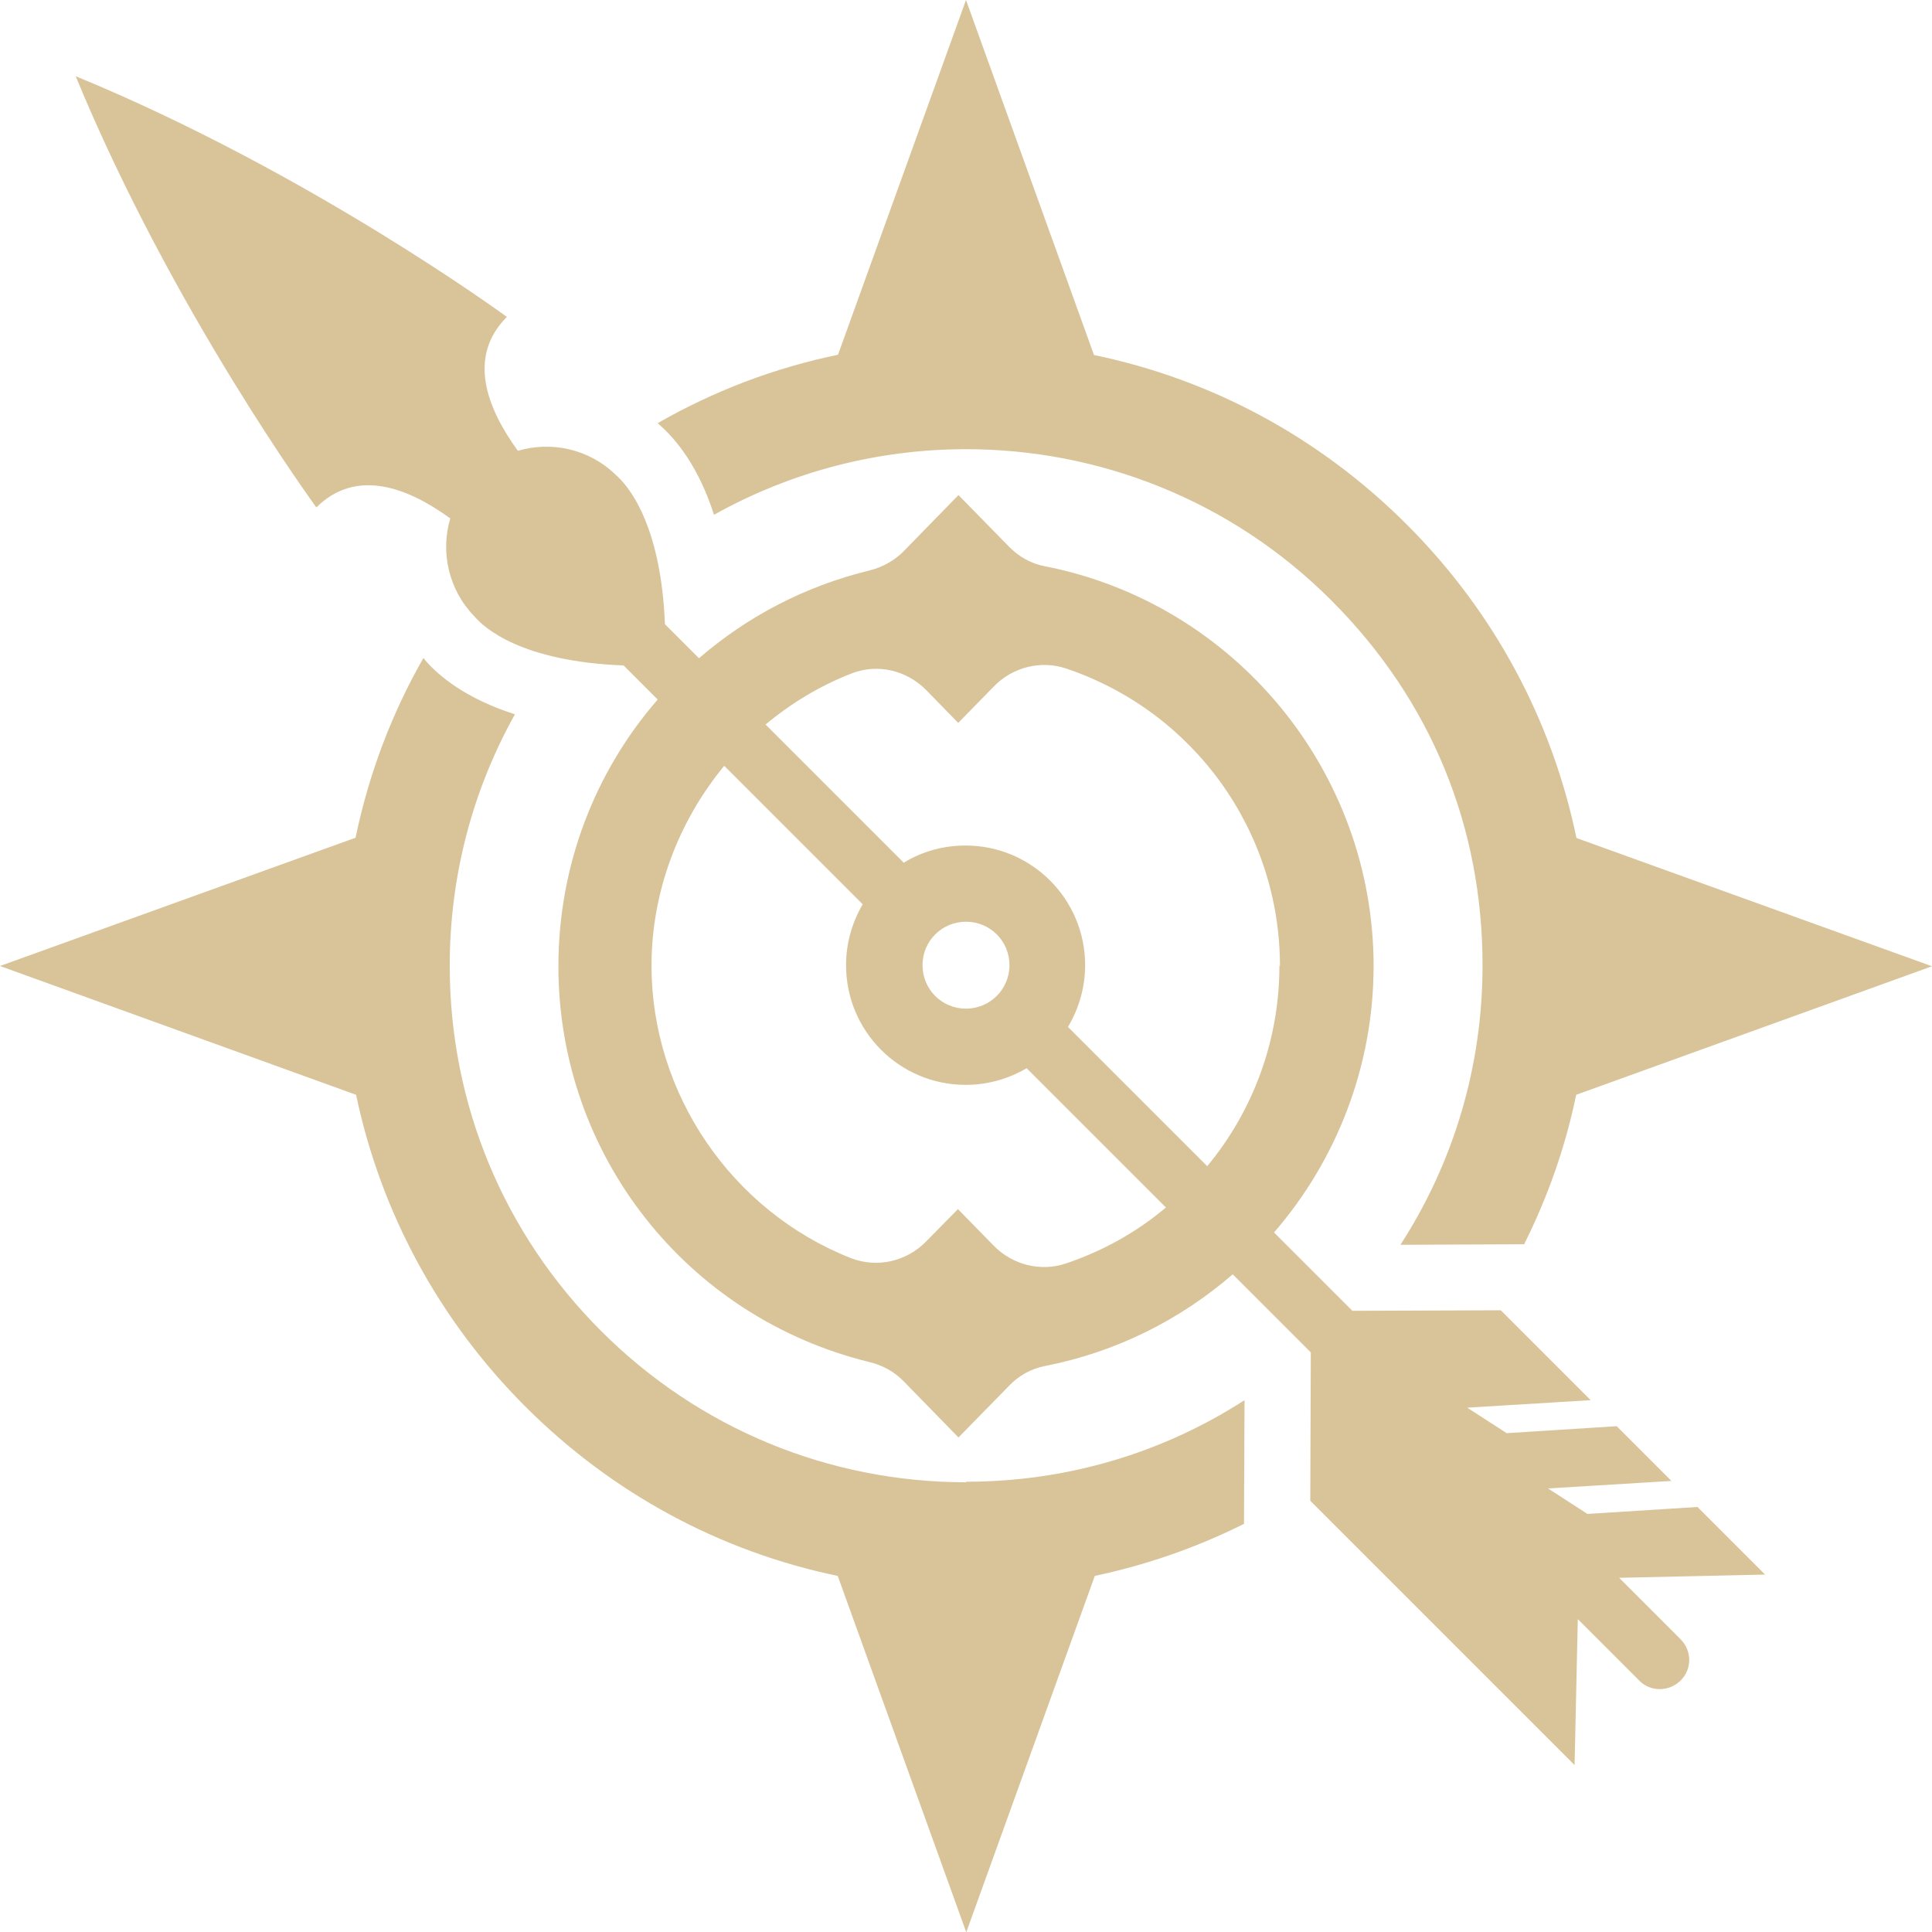
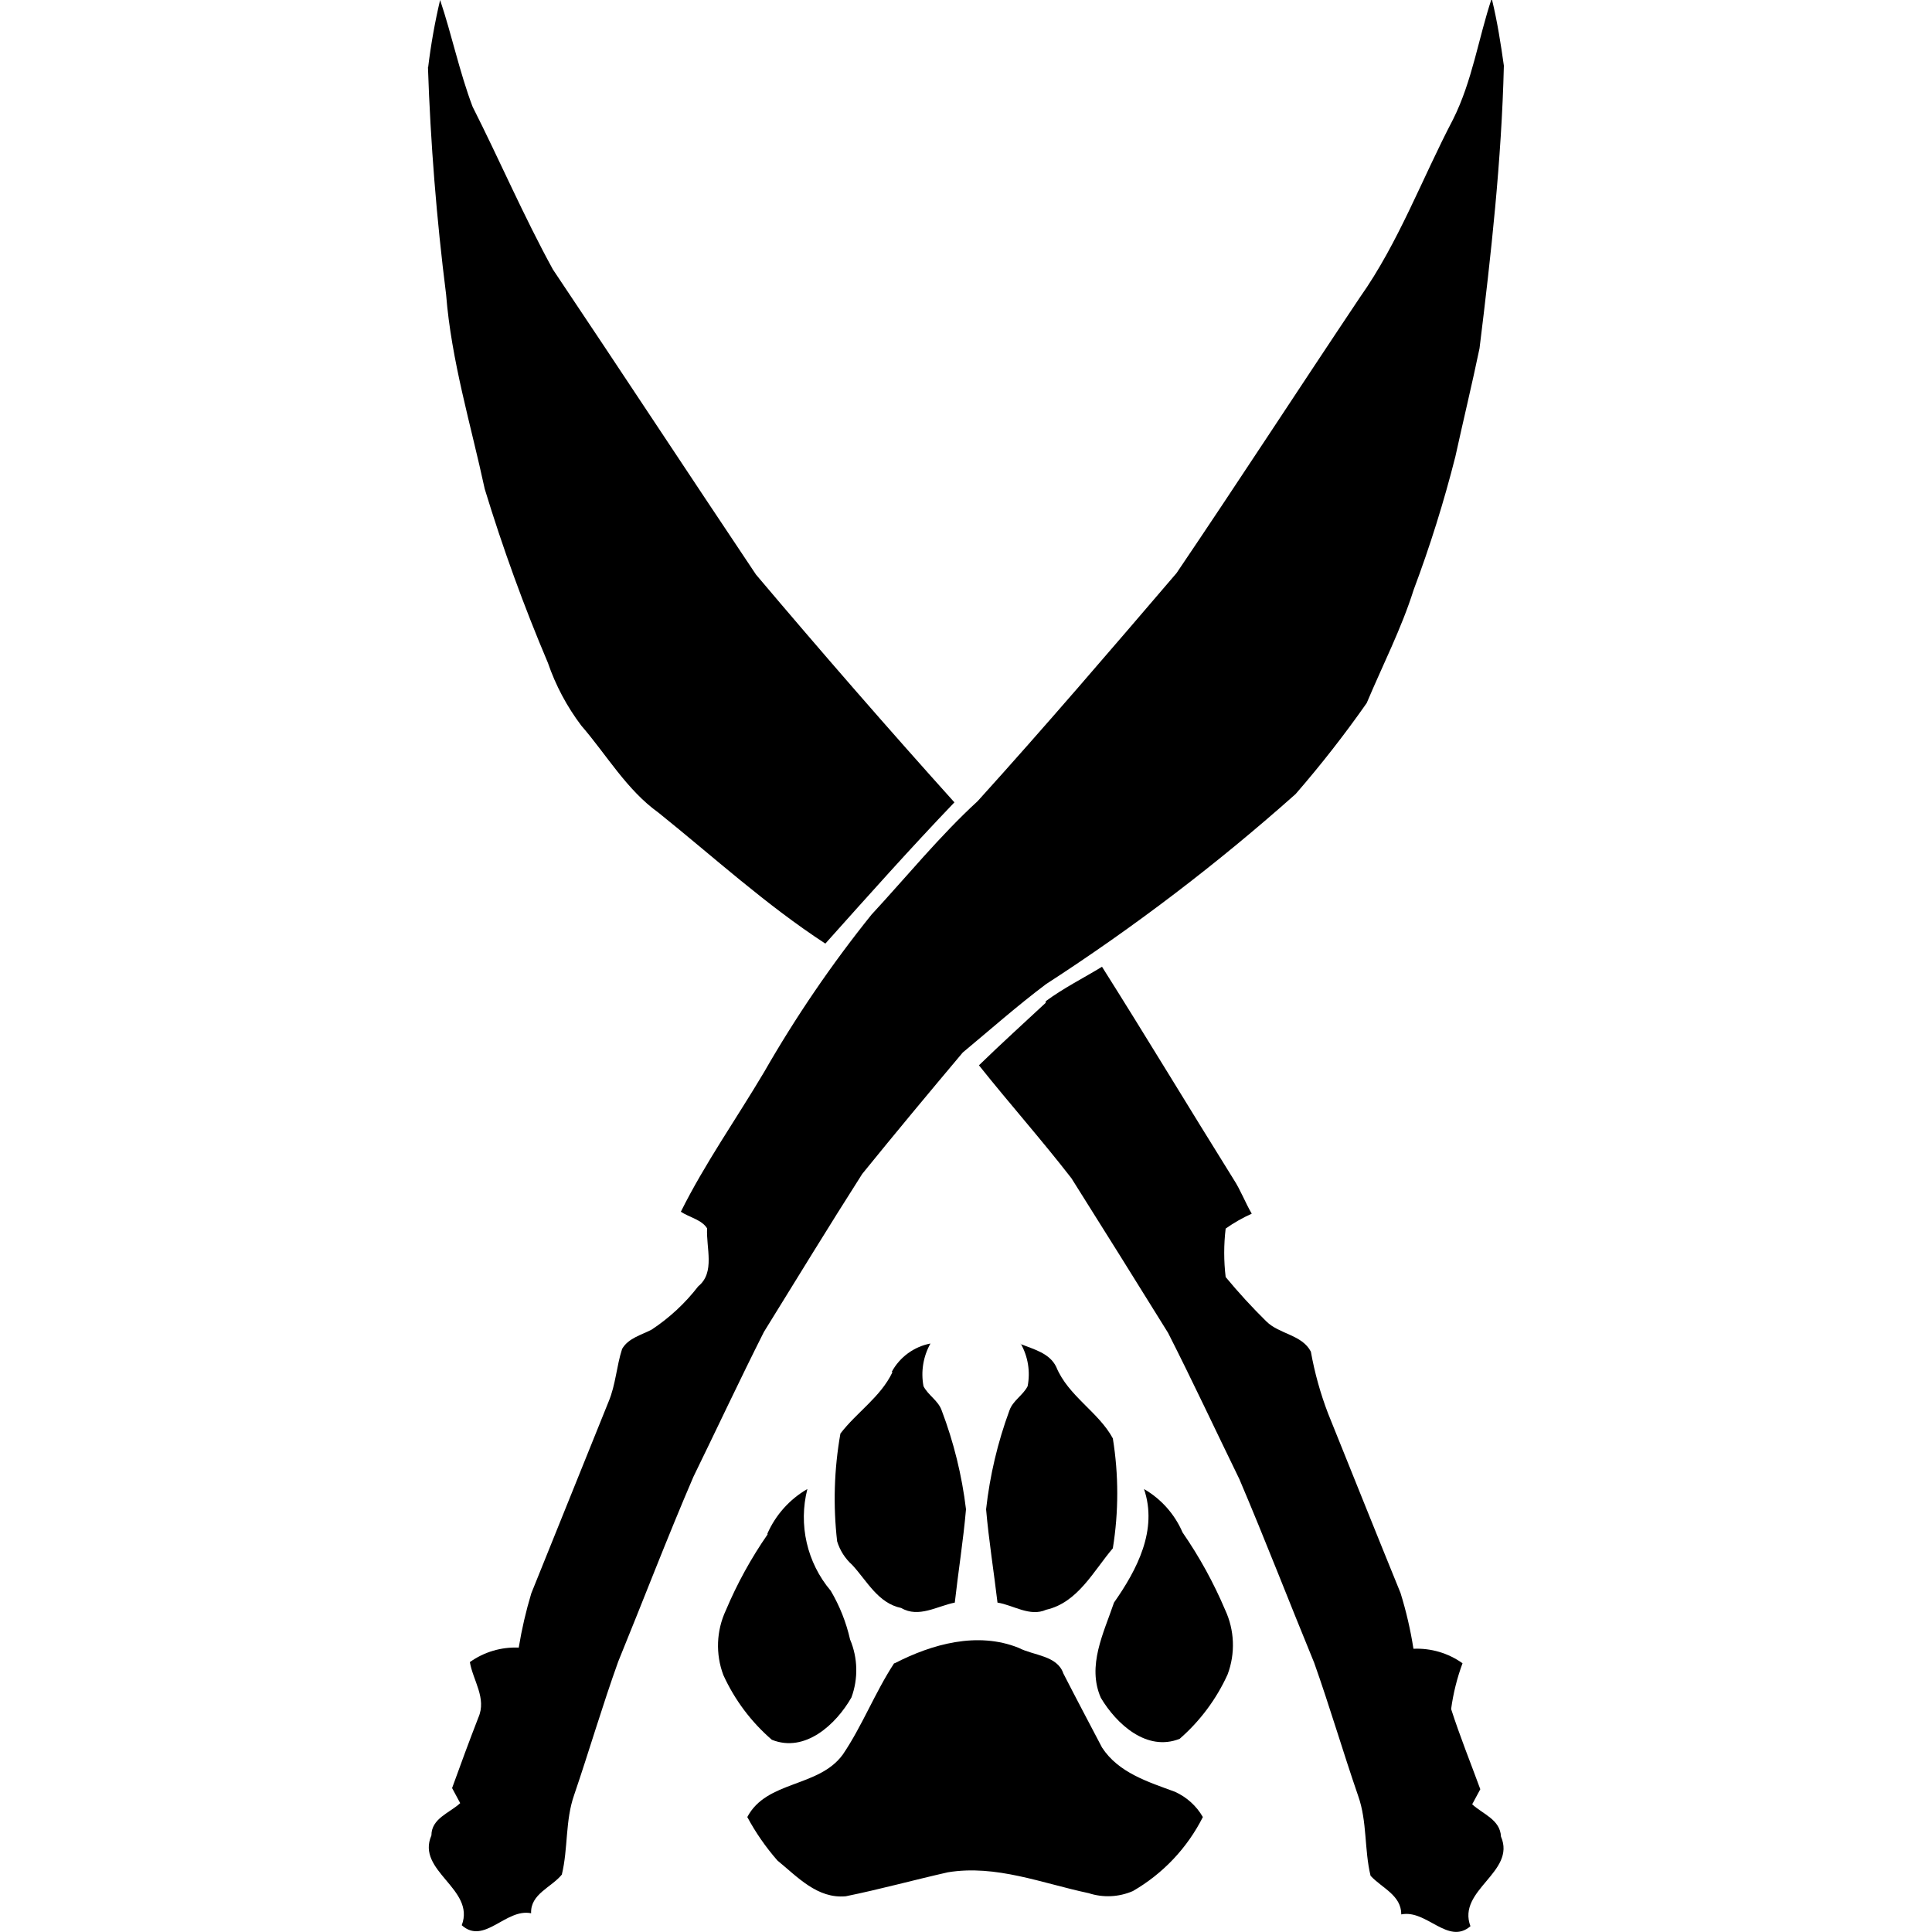
- <svg xmlns="http://www.w3.org/2000/svg" id="ranger-icon" viewBox="0 0 72 72">
-   <defs>
-     <style>
-       .cls-1 {
-         fill: #d9c49a;
-       }
-     </style>
-   </defs>
-   <path class="cls-1" d="M36,55.22c3.74,0,7.31-1.06,10.38-3.04l-.02,4.61c-1.76.88-3.63,1.53-5.56,1.94l-4.79,13.28-4.79-13.28c-4.38-.91-8.4-3.07-11.64-6.31-3.23-3.23-5.39-7.25-6.31-11.62L0,36l13.25-4.78c.49-2.36,1.34-4.62,2.53-6.7.03.03.05.06.07.09.52.6,1.53,1.43,3.34,2.01-1.58,2.83-2.43,6.03-2.43,9.37,0,5.14,2,9.97,5.64,13.61,3.63,3.63,8.47,5.64,13.61,5.64ZM26.6,19.19c2.91-1.63,6.15-2.45,9.4-2.45,4.93,0,9.86,1.88,13.61,5.63s5.64,8.47,5.64,13.61c0,3.75-1.07,7.33-3.06,10.41l4.61-.02c.88-1.76,1.54-3.63,1.94-5.57l13.26-4.79-13.25-4.78c-.91-4.39-3.07-8.43-6.32-11.68s-7.27-5.41-11.66-6.32L36,0l-4.77,13.22c-2.37.49-4.63,1.35-6.72,2.55.04.04.08.07.12.11.59.53,1.41,1.53,1.98,3.31ZM65.78,58.68l-5.44.12,2.29,2.29c.43.43.43,1.12,0,1.54s-1.12.43-1.54,0l-2.29-2.29-.12,5.44-9.85-9.85.02-5.53-2.91-2.91c-1.95,1.69-4.34,2.9-7.01,3.42-.5.1-.96.35-1.33.74l-1.88,1.92-2.05-2.1c-.33-.34-.77-.59-1.27-.71-6.82-1.67-11.59-7.73-11.59-14.75,0-3.77,1.37-7.26,3.7-9.94l-1.27-1.27c-3.83-.15-5.21-1.41-5.57-1.84-.96-.99-1.26-2.4-.89-3.64-1.58-1.15-3.5-1.89-4.99-.41,0,0-5.37-7.33-8.97-16.07,8.74,3.59,16.07,8.97,16.07,8.97-1.49,1.49-.74,3.41.41,4.99,1.25-.37,2.66-.07,3.65.9.41.35,1.68,1.76,1.83,5.56l1.27,1.27c1.78-1.54,3.93-2.68,6.35-3.27.49-.12.93-.37,1.27-.71l2.05-2.1,1.88,1.92c.37.38.84.64,1.33.73,7.1,1.39,12.26,7.66,12.26,14.9,0,3.75-1.39,7.25-3.71,9.93l2.92,2.92,5.53-.02,3.35,3.35-4.6.28,1.47.95,4.1-.26,2.04,2.04-4.6.28,1.47.95,4.1-.26,2.54,2.54ZM43.46,45.01l-5.2-5.2c-.67.39-1.44.62-2.27.62-2.47,0-4.46-2-4.46-4.46,0-.83.23-1.6.62-2.27l-5.16-5.16c-1.7,2.06-2.71,4.69-2.71,7.45,0,4.77,2.99,9.15,7.44,10.9.96.37,2.06.13,2.8-.63l1.18-1.2,1.33,1.36c.7.72,1.75.98,2.68.67,1.4-.47,2.66-1.18,3.74-2.09ZM36,37.59c.89,0,1.62-.72,1.62-1.62s-.72-1.62-1.62-1.62-1.62.72-1.62,1.62.72,1.62,1.62,1.62ZM47.7,36c0-5.03-3.21-9.49-7.98-11.09-.93-.31-1.98-.05-2.68.67l-1.33,1.36-1.18-1.21c-.74-.76-1.84-1.01-2.8-.63-1.18.46-2.25,1.11-3.2,1.9l5.15,5.15c.67-.41,1.46-.64,2.3-.64,2.47,0,4.46,2,4.46,4.46,0,.84-.24,1.63-.64,2.3l5.19,5.19c1.7-2.05,2.69-4.67,2.69-7.47Z" />
+ <svg width="1em" height="1em" fill="currentColor" viewBox="0 0 100 100">
+   <path d="M22.16,3.49A31.88,31.88,0,0,1,22.78,0c.61,1.82,1,3.72,1.68,5.52,1.41,2.79,2.65,5.68,4.16,8.43,3.52,5.25,7,10.55,10.51,15.79,3.38,4,6.78,7.91,10.27,11.79-2.28,2.38-4.48,4.85-6.68,7.31-3.07-2-5.78-4.48-8.63-6.77-1.66-1.19-2.69-3-4-4.51a11.66,11.66,0,0,1-1.73-3.25,91.49,91.49,0,0,1-3.27-9c-.72-3.34-1.73-6.64-2-10.07q-.74-5.86-.94-11.78" />
+   <path d="M77.23,0c.27,1.12.45,2.26.61,3.4-.12,4.89-.66,9.77-1.26,14.63-.39,1.87-.84,3.73-1.25,5.6a64.82,64.82,0,0,1-2.16,6.9c-.63,2-1.61,3.91-2.43,5.86a57.34,57.34,0,0,1-3.68,4.71,106.09,106.09,0,0,1-12.92,9.84c-1.49,1.12-2.88,2.35-4.31,3.54-1.75,2.08-3.49,4.17-5.2,6.28-1.73,2.71-3.4,5.45-5.09,8.18-1.25,2.48-2.43,5-3.65,7.5C34.53,79.6,33.3,82.82,32,86c-.82,2.28-1.5,4.61-2.28,6.9-.47,1.33-.31,2.77-.64,4.13-.55.67-1.63,1-1.59,2-1.31-.27-2.43,1.66-3.59.62.72-1.89-2.38-2.8-1.57-4.65,0-.88.94-1.16,1.49-1.67l-.42-.78c.44-1.22.89-2.44,1.36-3.65.44-1-.28-1.92-.44-2.87a4.05,4.05,0,0,1,2.53-.75,22,22,0,0,1,.65-2.81c1.34-3.31,2.66-6.61,4-9.92.37-.88.41-1.84.7-2.73.32-.56,1-.72,1.53-1a10,10,0,0,0,2.41-2.24c.89-.72.4-2,.46-3-.28-.45-.92-.57-1.36-.86,1.25-2.51,2.88-4.82,4.31-7.23a63,63,0,0,1,5.56-8.15c1.85-2,3.52-4.06,5.5-5.88,3.5-3.87,6.9-7.84,10.29-11.8,3.2-4.73,6.31-9.52,9.49-14.27,2-2.83,3.21-6.14,4.82-9.21,1-2,1.31-4.19,2-6.26" />
+   <path d="M54.13,51.82c.92-.68,1.94-1.19,2.91-1.78,2.3,3.64,4.52,7.33,6.81,11,.37.57.6,1.2.94,1.78a8.13,8.13,0,0,0-1.35.77,10.54,10.54,0,0,0,0,2.51,30.58,30.58,0,0,0,2.11,2.3c.67.66,1.84.68,2.3,1.56a17.65,17.65,0,0,0,.89,3.2c1.25,3.1,2.49,6.2,3.75,9.29a20.2,20.2,0,0,1,.67,2.89,4.06,4.06,0,0,1,2.54.75,11.11,11.11,0,0,0-.59,2.37c.45,1.4,1,2.76,1.51,4.15l-.42.78c.55.51,1.45.79,1.49,1.67.8,1.85-2.29,2.76-1.58,4.64-1.16,1-2.27-.88-3.58-.61,0-1-1-1.36-1.59-2-.33-1.36-.17-2.8-.64-4.13-.79-2.29-1.47-4.62-2.28-6.9-1.3-3.16-2.53-6.35-3.87-9.5-1.23-2.52-2.42-5.07-3.69-7.57q-2.48-4-5-8c-1.55-2-3.22-3.88-4.79-5.85,1.13-1.1,2.3-2.16,3.45-3.23" />
+   <path d="M46.16,71a2.9,2.9,0,0,1,2-1.46,3.28,3.28,0,0,0-.36,2.21c.24.47.76.74.94,1.25A21.72,21.72,0,0,1,50,78.12c-.14,1.61-.4,3.22-.58,4.83-.91.18-1.87.81-2.77.28-1.21-.25-1.77-1.4-2.54-2.23a2.7,2.7,0,0,1-.78-1.22,19.32,19.32,0,0,1,.17-5.58c.84-1.1,2.08-1.89,2.69-3.17" />
+   <path d="M52.83,69.57c.68.27,1.5.47,1.84,1.18.62,1.51,2.19,2.33,2.93,3.7a17.81,17.81,0,0,1,0,5.69c-1,1.17-1.81,2.81-3.45,3.18-.85.38-1.69-.24-2.52-.37-.19-1.61-.45-3.22-.59-4.83A21.72,21.72,0,0,1,52.25,73c.18-.51.7-.78.94-1.25a3.23,3.23,0,0,0-.36-2.21" />
+   <path d="M39.72,79.38a5,5,0,0,1,2.07-2.31A5.9,5.9,0,0,0,43,82.34a8.78,8.78,0,0,1,1,2.52,4.09,4.09,0,0,1,.07,3c-.8,1.4-2.4,2.88-4.12,2.19a9.78,9.78,0,0,1-2.51-3.35,4.32,4.32,0,0,1,.13-3.35,21.76,21.76,0,0,1,2.16-3.93" />
+   <path d="M59.21,77.07a4.78,4.78,0,0,1,2,2.25,22.46,22.46,0,0,1,2.2,4,4.32,4.32,0,0,1,.13,3.35A9.78,9.78,0,0,1,61.06,90c-1.7.68-3.27-.76-4.08-2.12-.73-1.66.15-3.36.68-4.93,1.19-1.7,2.28-3.76,1.55-5.89" />
+   <path d="M46.31,86.09c1.94-1,4.29-1.65,6.41-.8.79.41,2,.39,2.32,1.33.66,1.29,1.34,2.57,2,3.83.85,1.31,2.39,1.78,3.77,2.29a3.17,3.17,0,0,1,1.45,1.31,9.22,9.22,0,0,1-3.62,3.83,3.23,3.23,0,0,1-2.29.11c-2.41-.51-4.8-1.49-7.29-1.08-1.77.4-3.51.88-5.28,1.24-1.47.14-2.5-1-3.54-1.85a12.19,12.19,0,0,1-1.56-2.25c1-1.9,3.69-1.52,4.94-3.23,1-1.47,1.67-3.22,2.66-4.73" />
</svg>
